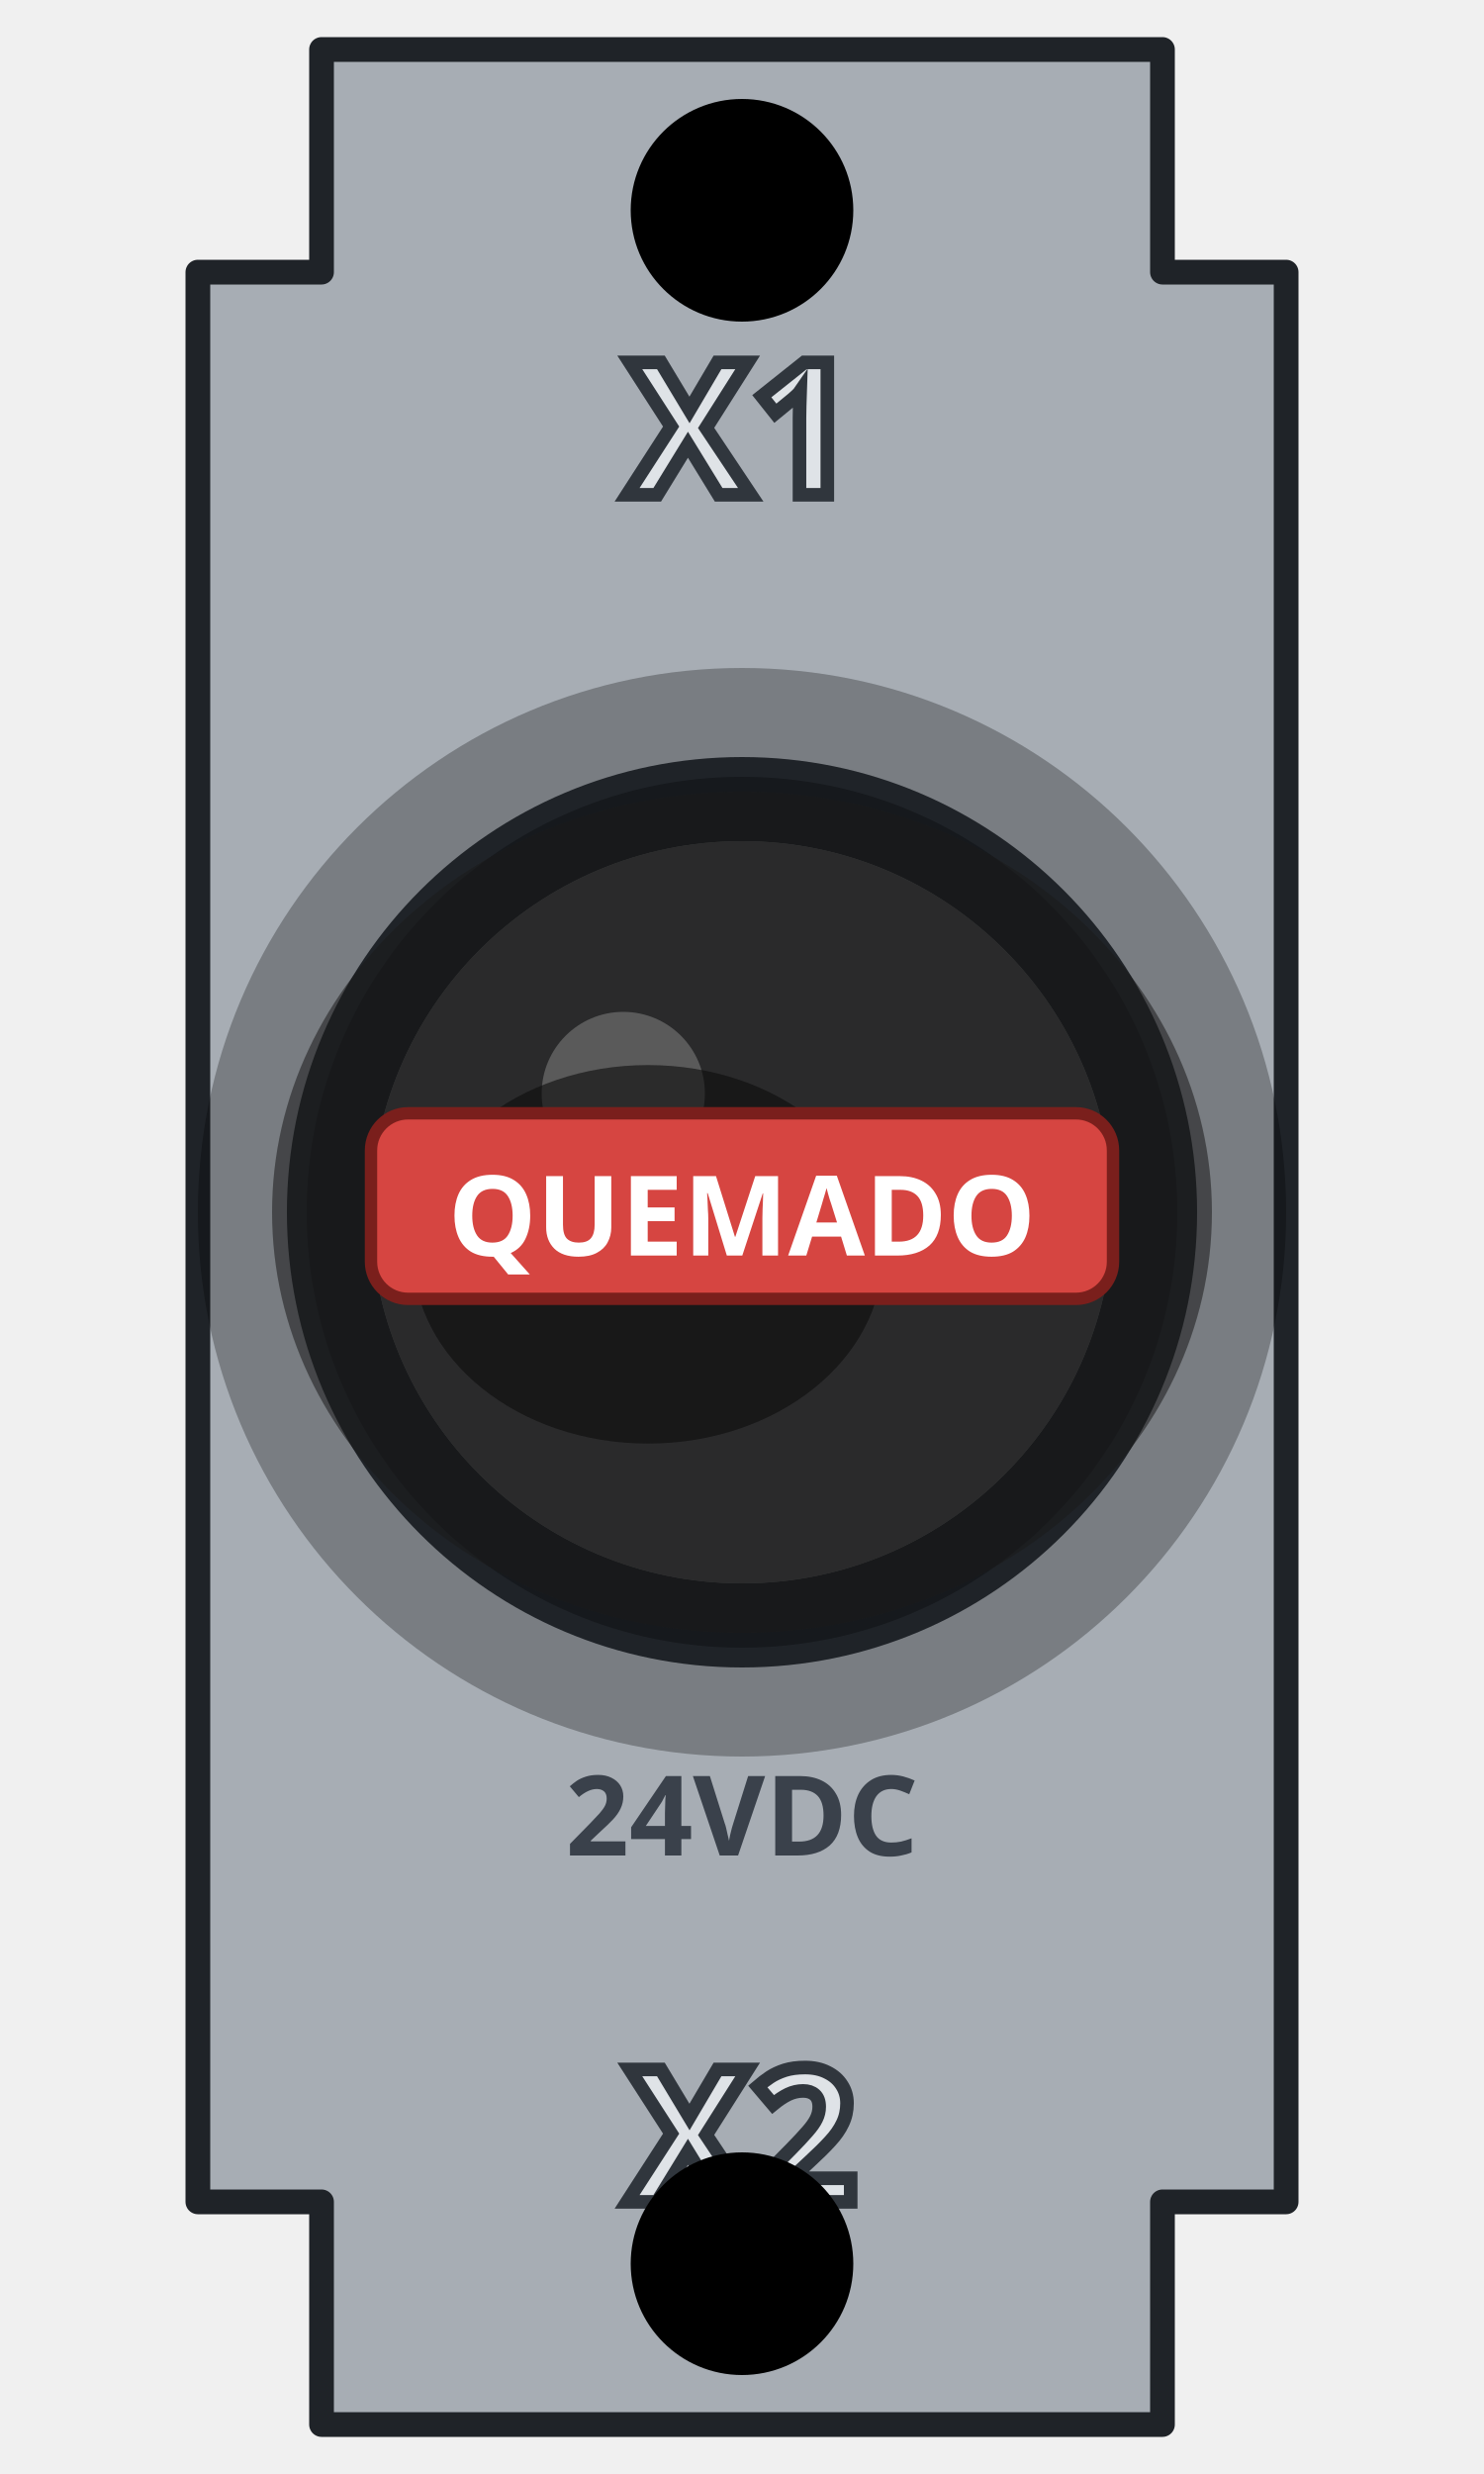
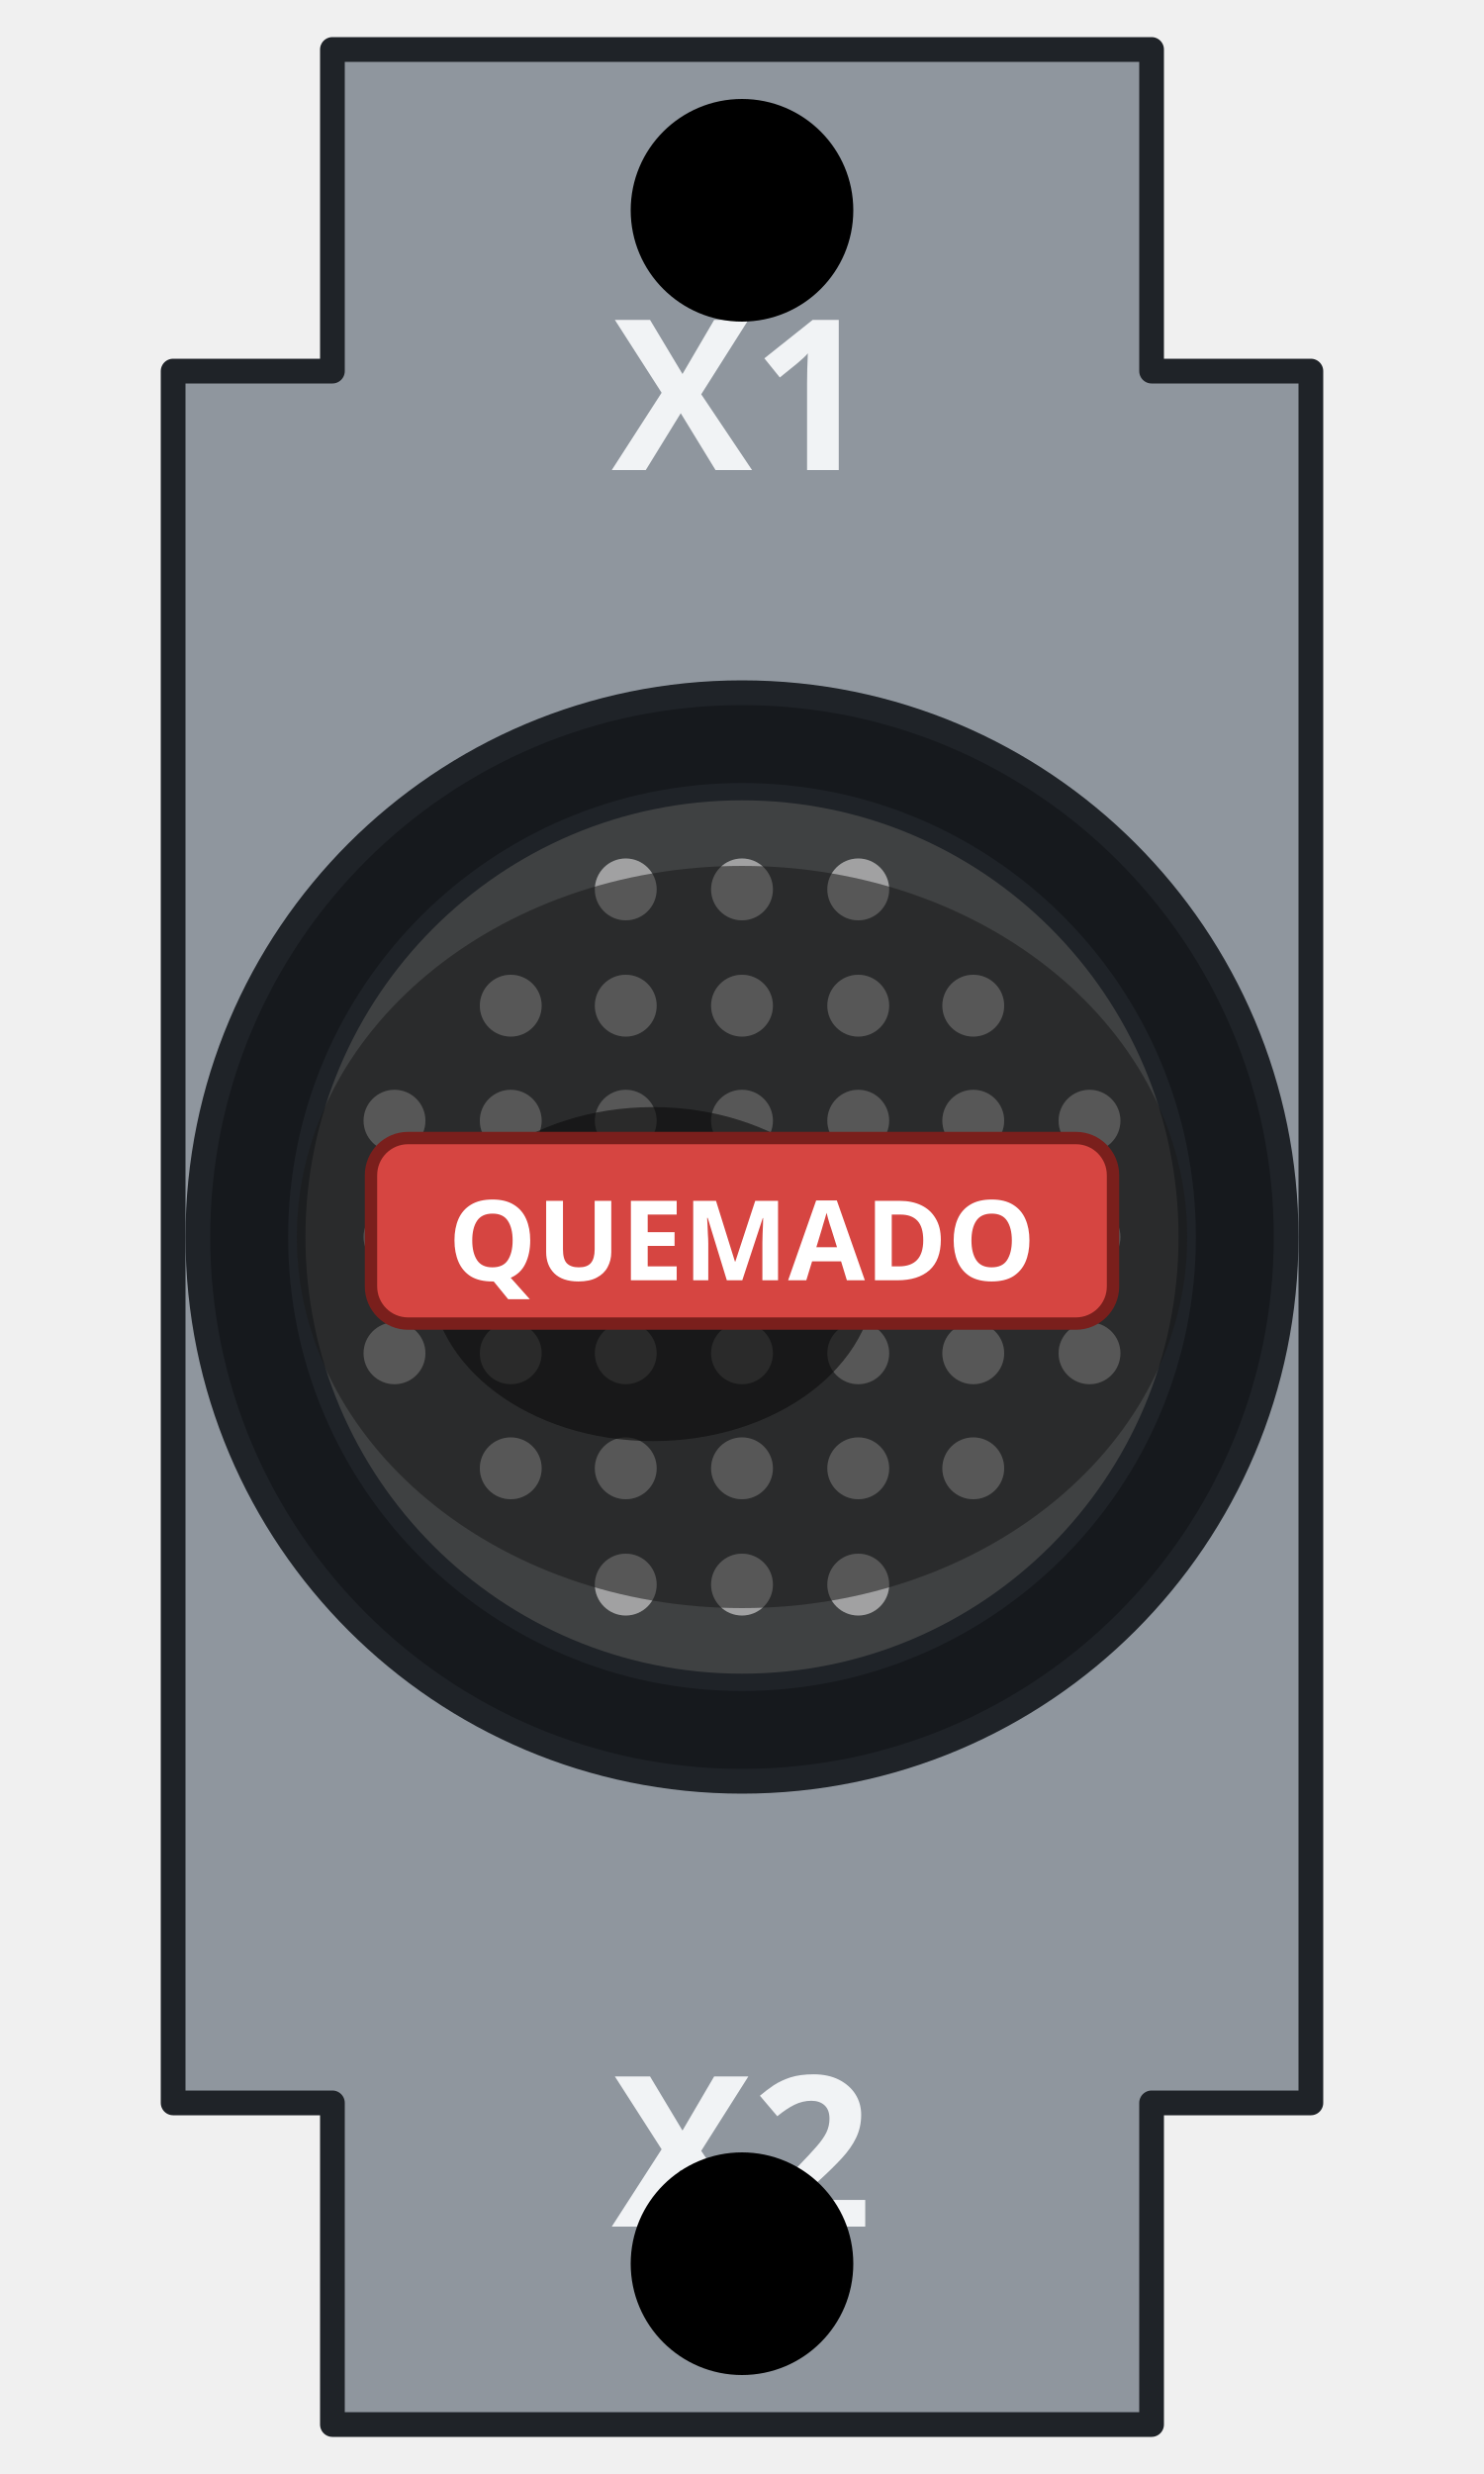
<svg xmlns="http://www.w3.org/2000/svg" viewBox="0 0 120 200" width="120" height="200" font-family="Segoe UI,Noto Sans,Arial,sans-serif">
-   <path d="M26 4 H94 V22 H104 V178 H94 V196 H26 V178 H16 V22 H26 Z" fill="#a7adb4" stroke="#1f2328" stroke-width="2" stroke-linejoin="round" />
-   <text x="60" y="40" font-size="15" font-weight="800" fill="#dfe3e7" stroke="#30363d" stroke-width="1.1" text-anchor="middle">X1</text>
-   <text x="60" y="178" font-size="15" font-weight="800" fill="#dfe3e7" stroke="#30363d" stroke-width="1.1" text-anchor="middle">X2</text>
-   <g data-show="out.lit">
-     <circle cx="60" cy="98" r="44" fill="#000" stroke="none" stroke-width="0" data-fill="param.color" opacity=".28" />
+   <path d="M26.88 4 H93.12 V30 H106 V170 H93.12 V196 H26.88 V170 H14 V30 H26.88 Z" fill="#8f969e" stroke="#1f2328" stroke-width="2" stroke-linejoin="round" />
+   <circle cx="60" cy="100" r="44" fill="#16191d" stroke="#1f2328" stroke-width="2" />
+   <circle cx="60" cy="100" r="36" fill="#888" stroke="none" stroke-width="0" data-fill="param.color" />
+   <circle cx="60" cy="100" r="36" fill="#0b0d10" stroke="none" stroke-width="0" opacity=".58" data-show="!out.lit" />
+   <g fill="#fff" opacity=".18" data-show="!out.lit">
+     <circle cx="31.9" cy="90.6" r="2.5" />
+     <circle cx="31.9" cy="100.0" r="2.5" />
+     <circle cx="31.9" cy="109.4" r="2.5" />
+     <circle cx="41.3" cy="81.3" r="2.5" />
+     <circle cx="41.3" cy="90.6" r="2.5" />
+     <circle cx="41.3" cy="100.0" r="2.5" />
+     <circle cx="41.3" cy="109.4" r="2.5" />
+     <circle cx="41.3" cy="118.7" r="2.5" />
+     <circle cx="50.6" cy="71.9" r="2.5" />
+     <circle cx="50.6" cy="81.3" r="2.5" />
+     <circle cx="50.6" cy="90.6" r="2.5" />
+     <circle cx="50.6" cy="100.0" r="2.5" />
+     <circle cx="50.6" cy="109.4" r="2.5" />
+     <circle cx="50.6" cy="118.7" r="2.5" />
+     <circle cx="50.6" cy="128.1" r="2.5" />
+     <circle cx="60.0" cy="71.9" r="2.5" />
+     <circle cx="60.0" cy="81.3" r="2.5" />
+     <circle cx="60.0" cy="90.6" r="2.5" />
+     <circle cx="60.0" cy="100.0" r="2.5" />
+     <circle cx="60.0" cy="109.4" r="2.5" />
+     <circle cx="60.0" cy="118.7" r="2.5" />
+     <circle cx="60.0" cy="128.1" r="2.5" />
+     <circle cx="69.4" cy="71.9" r="2.5" />
+     <circle cx="69.4" cy="81.3" r="2.5" />
+     <circle cx="69.4" cy="90.6" r="2.5" />
+     <circle cx="69.4" cy="100.0" r="2.5" />
+     <circle cx="69.4" cy="109.4" r="2.5" />
+     <circle cx="69.4" cy="118.7" r="2.5" />
+     <circle cx="69.4" cy="128.1" r="2.5" />
+     <circle cx="78.7" cy="81.3" r="2.5" />
+     <circle cx="78.7" cy="90.6" r="2.5" />
+     <circle cx="78.7" cy="100.0" r="2.5" />
+     <circle cx="78.7" cy="109.4" r="2.5" />
+     <circle cx="78.7" cy="118.7" r="2.5" />
+     <circle cx="88.1" cy="90.6" r="2.5" />
+     <circle cx="88.1" cy="100.0" r="2.5" />
+     <circle cx="88.1" cy="109.4" r="2.5" />
  </g>
-   <circle cx="60" cy="98" r="36" fill="#16191d" stroke="#1f2328" stroke-width="1.6" />
-   <circle cx="60" cy="98" r="30" fill="#888" stroke="none" stroke-width="0" data-fill="param.color" />
-   <circle cx="60" cy="98" r="30" fill="#0b0d10" stroke="none" stroke-width="0" opacity=".6" data-show="!out.lit" />
-   <g data-show="out.lit">
-     <circle cx="50.4" cy="88.4" r="6.6" fill="#fff" stroke="none" stroke-width="0" opacity=".55" />
+   <g fill="#fff" opacity=".4" data-show="out.lit">
+     <circle cx="31.9" cy="90.6" r="2.5" />
+     <circle cx="31.9" cy="100.0" r="2.5" />
+     <circle cx="31.9" cy="109.4" r="2.5" />
+     <circle cx="41.3" cy="81.3" r="2.5" />
+     <circle cx="41.3" cy="90.6" r="2.5" />
+     <circle cx="41.3" cy="100.0" r="2.5" />
+     <circle cx="41.3" cy="109.4" r="2.5" />
+     <circle cx="41.3" cy="118.7" r="2.5" />
+     <circle cx="50.6" cy="71.9" r="2.5" />
+     <circle cx="50.6" cy="81.3" r="2.5" />
+     <circle cx="50.6" cy="90.6" r="2.5" />
+     <circle cx="50.6" cy="100.0" r="2.5" />
+     <circle cx="50.6" cy="109.4" r="2.5" />
+     <circle cx="50.6" cy="118.7" r="2.5" />
+     <circle cx="50.6" cy="128.1" r="2.5" />
+     <circle cx="60.0" cy="71.9" r="2.5" />
+     <circle cx="60.0" cy="81.3" r="2.5" />
+     <circle cx="60.0" cy="90.6" r="2.5" />
+     <circle cx="60.0" cy="100.0" r="2.5" />
+     <circle cx="60.0" cy="109.4" r="2.5" />
+     <circle cx="60.0" cy="118.7" r="2.5" />
+     <circle cx="60.0" cy="128.1" r="2.5" />
+     <circle cx="69.4" cy="71.9" r="2.5" />
+     <circle cx="69.4" cy="81.3" r="2.5" />
+     <circle cx="69.4" cy="90.6" r="2.5" />
+     <circle cx="69.4" cy="100.0" r="2.5" />
+     <circle cx="69.4" cy="109.4" r="2.5" />
+     <circle cx="69.4" cy="118.7" r="2.5" />
+     <circle cx="69.4" cy="128.1" r="2.5" />
+     <circle cx="78.7" cy="81.3" r="2.5" />
+     <circle cx="78.7" cy="90.6" r="2.5" />
+     <circle cx="78.7" cy="100.0" r="2.5" />
+     <circle cx="78.7" cy="109.4" r="2.5" />
+     <circle cx="78.7" cy="118.7" r="2.5" />
+     <circle cx="88.1" cy="90.6" r="2.5" />
+     <circle cx="88.1" cy="100.0" r="2.5" />
+     <circle cx="88.1" cy="109.4" r="2.5" />
  </g>
-   <text x="60" y="150" font-size="9" font-weight="800" fill="#3a414b" text-anchor="middle" data-text="param.rating">24VDC</text>
+   <circle cx="60" cy="100" r="36" fill="none" stroke="#1f2328" stroke-width="1.4" />
+   <text x="60" y="38" font-size="17" font-weight="800" fill="#f1f3f5" text-anchor="middle">X1</text>
+   <text x="60" y="180" font-size="17" font-weight="800" fill="#f1f3f5" text-anchor="middle">X2</text>
  <g data-show="damaged">
-     <ellipse cx="60" cy="98" rx="38" ry="34" fill="#1a1a1a" opacity=".55" />
-     <ellipse cx="52.4" cy="101.4" rx="19.0" ry="15.3" fill="#0b0b0b" opacity=".6" />
-     <rect x="30" y="90" width="60" height="15" rx="3" fill="#d64541" stroke="#7a1f1c" stroke-width="1" />
-     <text x="60" y="101.5" font-size="9" font-weight="800" fill="#fff" text-anchor="middle">QUEMADO</text>
+     <ellipse cx="60" cy="100" rx="36" ry="30" fill="#1a1a1a" opacity=".55" />
+     <ellipse cx="52.8" cy="103.0" rx="18.0" ry="13.5" fill="#0b0b0b" opacity=".6" />
+     <rect x="30" y="92" width="60" height="15" rx="3" fill="#d64541" stroke="#7a1f1c" stroke-width="1" />
+     <text x="60" y="103.5" font-size="9" font-weight="800" fill="#fff" text-anchor="middle">QUEMADO</text>
  </g>
  <circle class="jw-term" data-term="X1" cx="60" cy="17" r="9" />
  <circle class="jw-term" data-term="X2" cx="60" cy="183" r="9" data-side="b" />
</svg>
